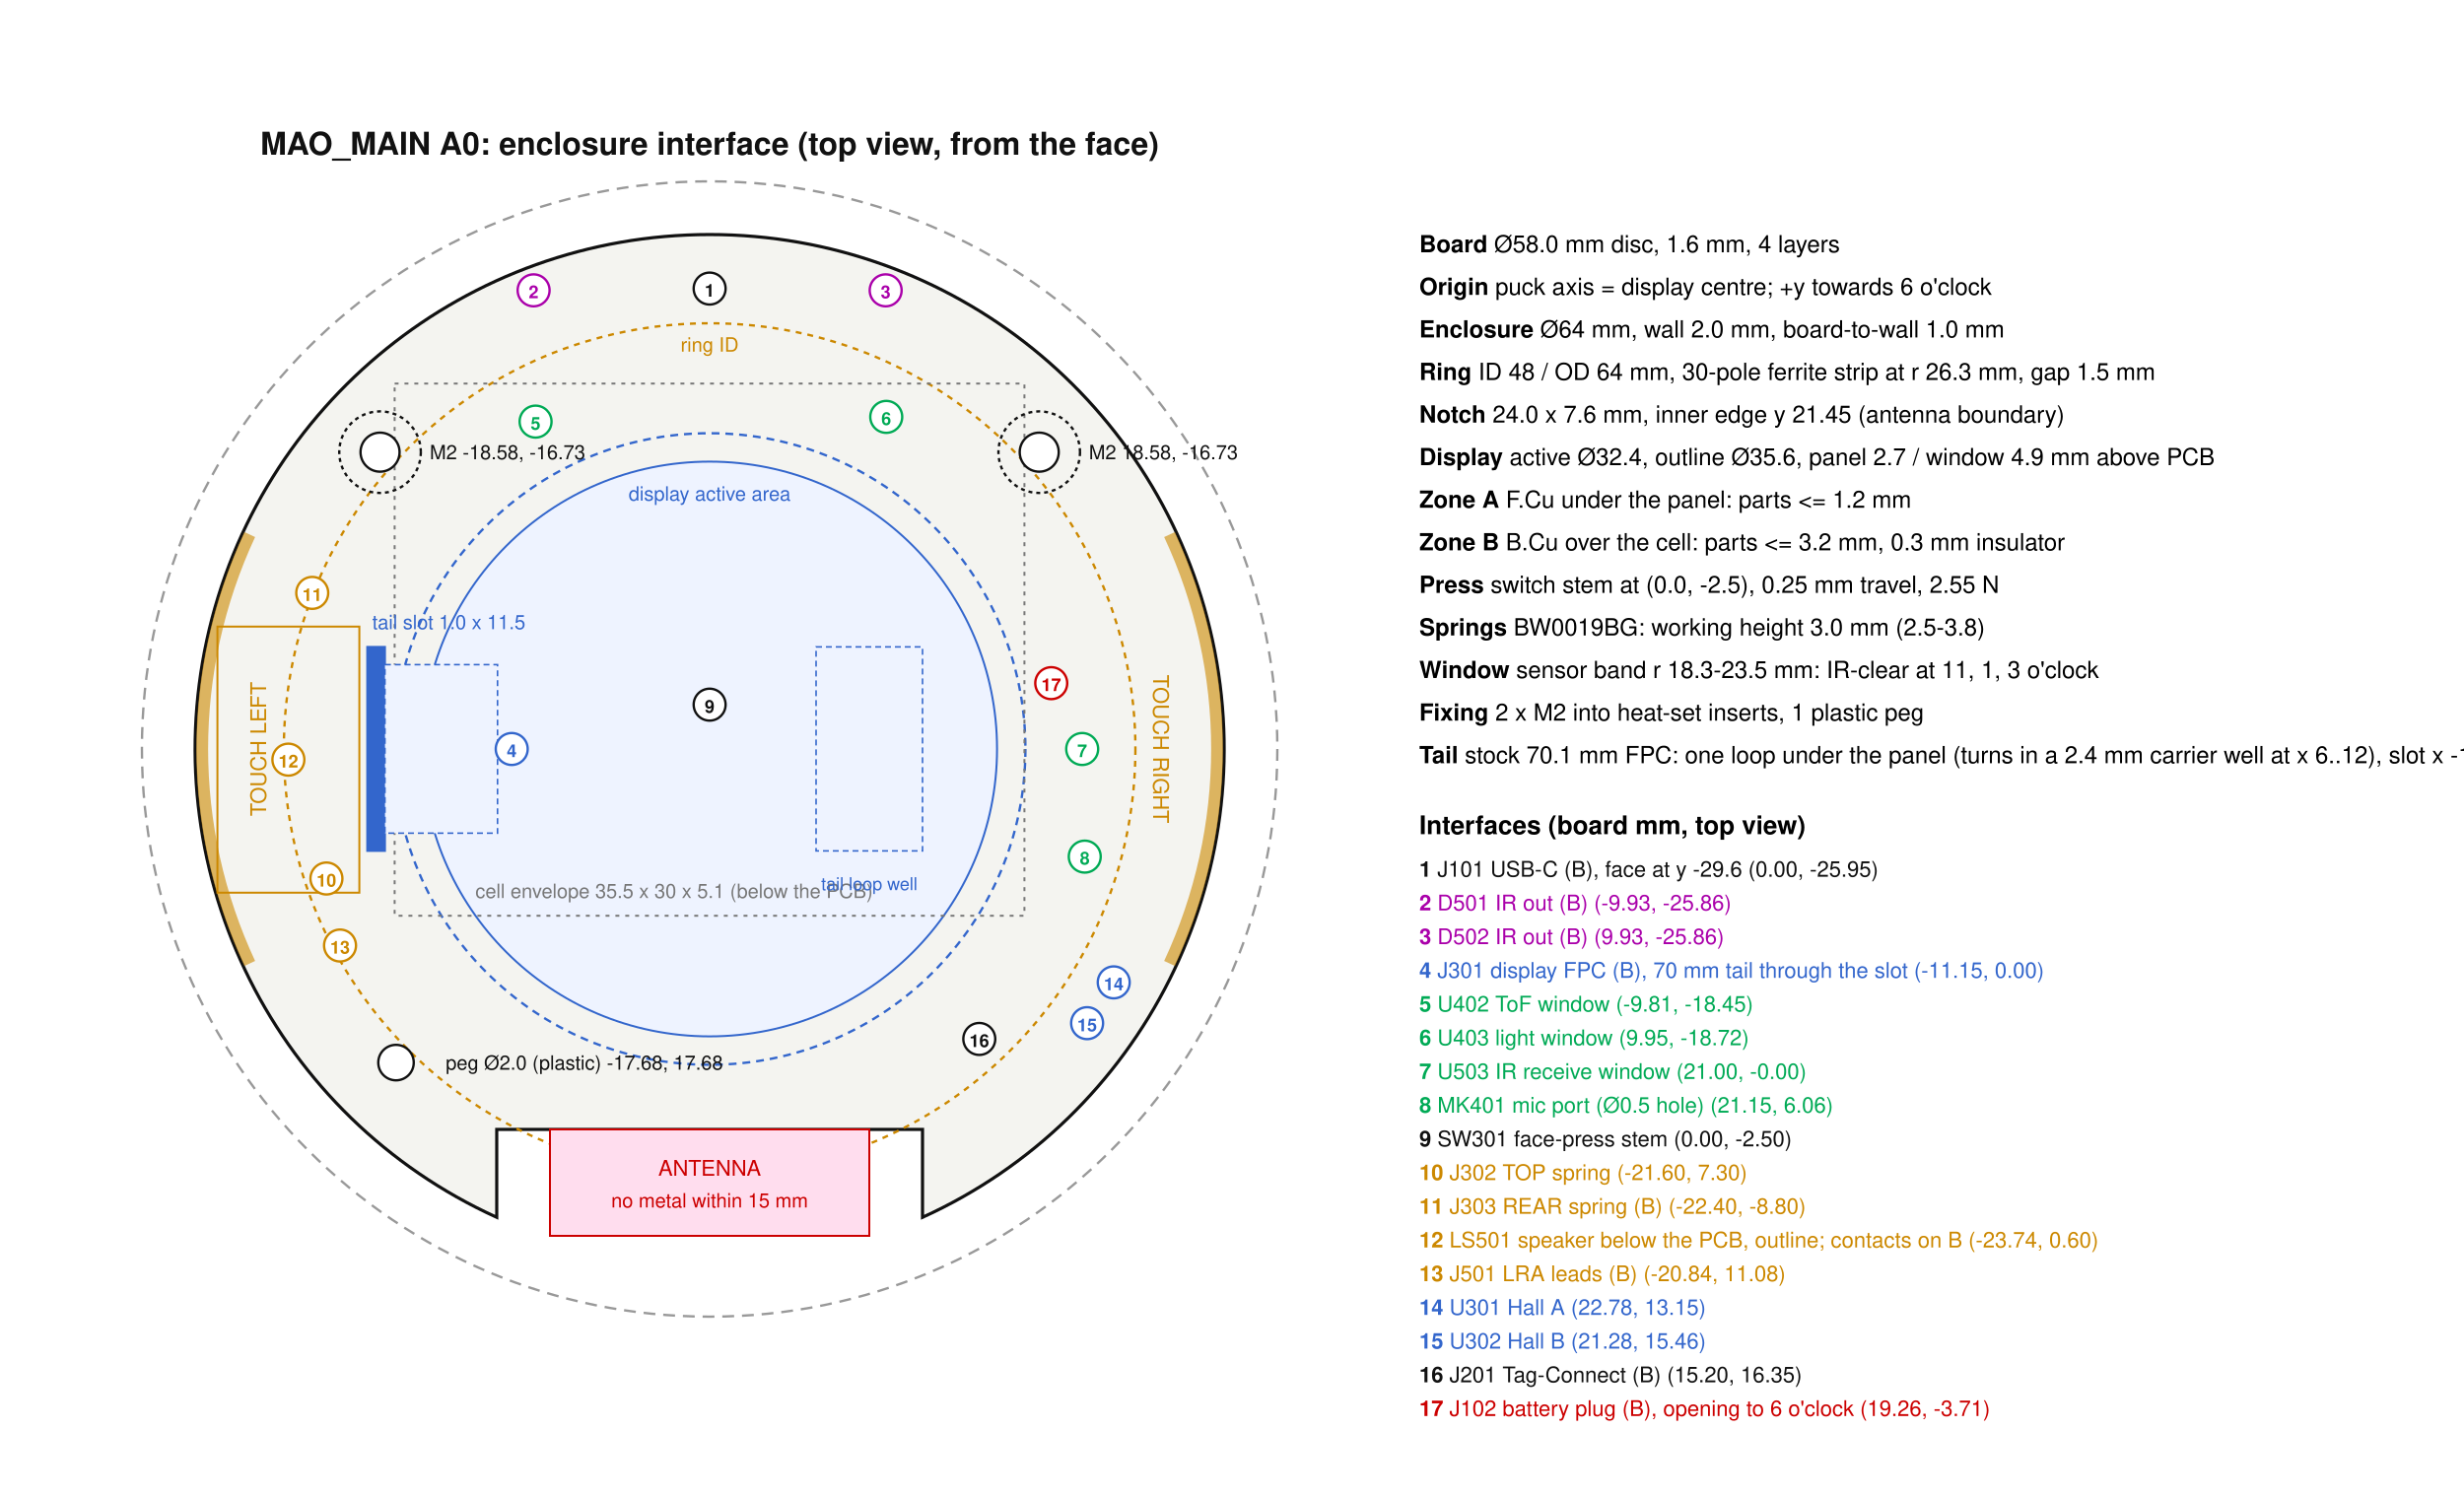
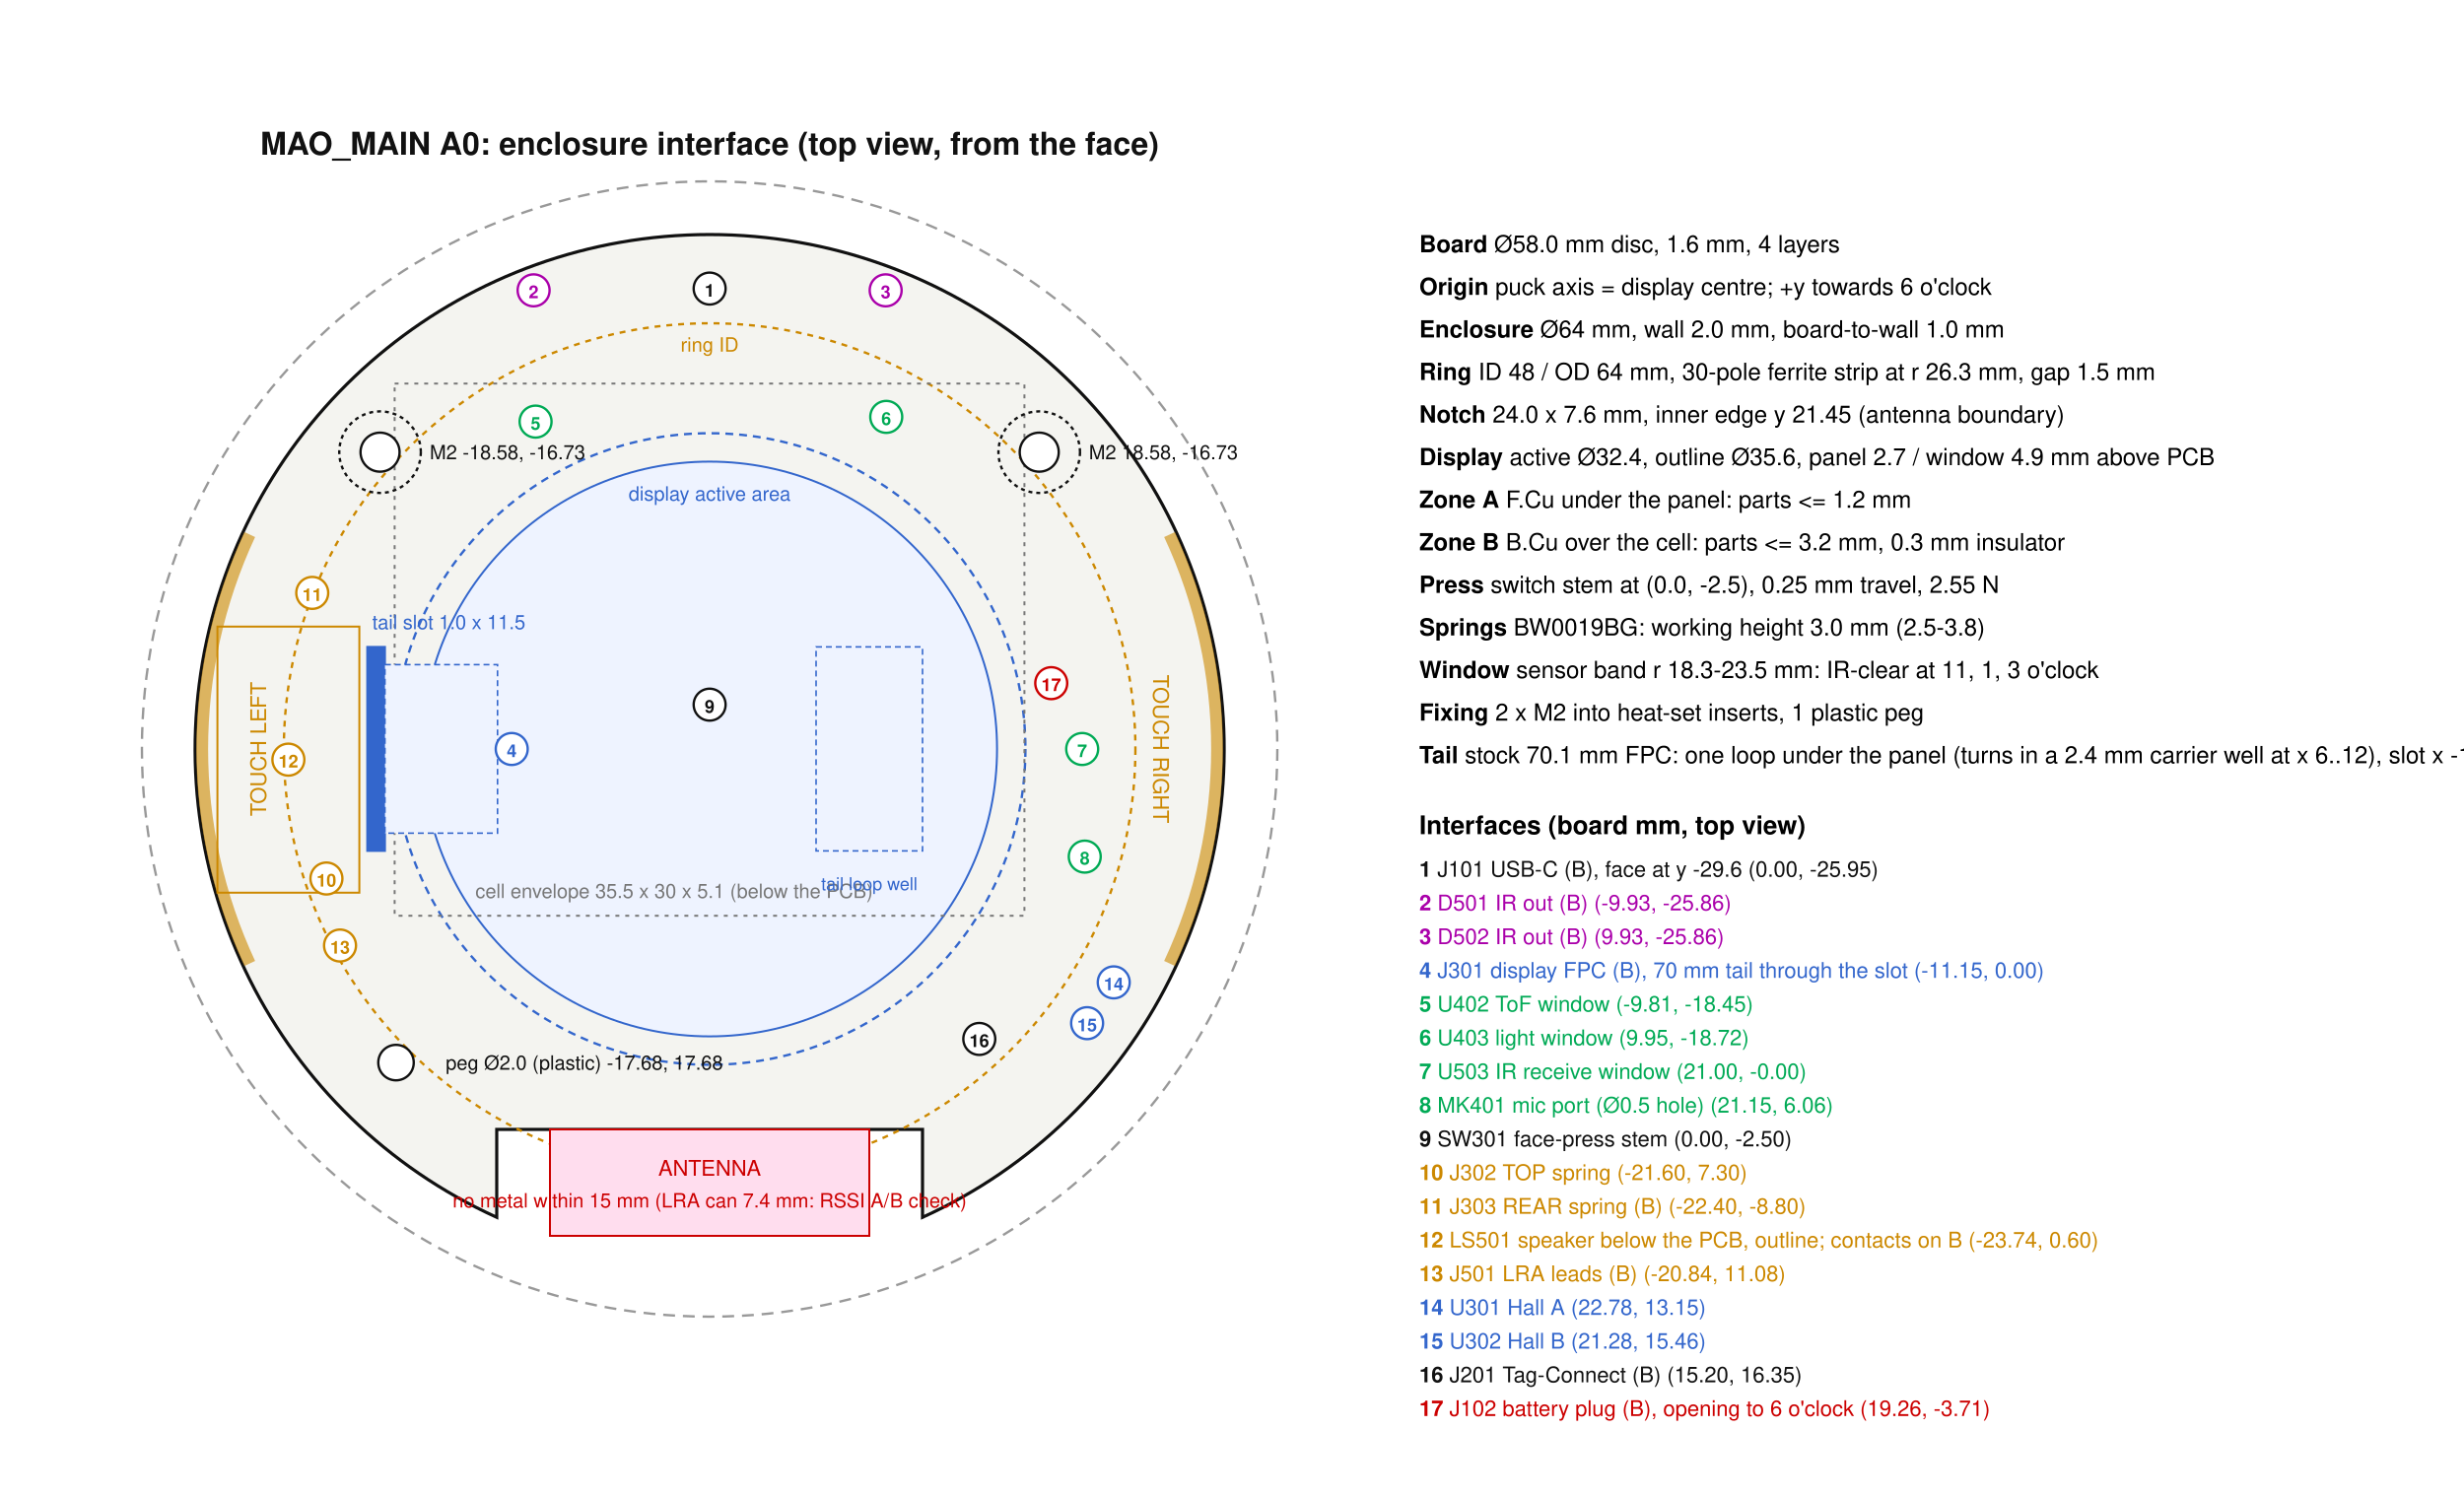
<svg xmlns="http://www.w3.org/2000/svg" width="1250" height="760" viewBox="0 0 1250 760">
  <rect width="100%" height="100%" fill="#fff" />
  <text x="360.0" y="78.5" font-family="Helvetica, Arial, sans-serif" font-size="16" text-anchor="middle" fill="#111" font-weight="bold">MAO_MAIN A0: enclosure interface (top view, from the face)</text>
  <path d="M 468.0 617.6 A 261.0 261.0 0 1 0 252.0 617.6 L 252.0 573.0 L 468.0 573.0 L 468.0 617.6 Z" fill="#f4f4f0" stroke="#111" stroke-width="1.6" />
  <circle cx="360.0" cy="380.0" r="288.0" stroke="#999" fill="none" stroke-width="1.2" stroke-dasharray="6,4" />
  <circle cx="360.0" cy="380.0" r="216.0" stroke="#c80" fill="none" stroke-width="1.2" stroke-dasharray="3,3" />
  <circle cx="360.0" cy="380.0" r="145.8" stroke="#36c" fill="#eef3ff" stroke-width="1.0" />
  <circle cx="360.0" cy="380.0" r="160.2" stroke="#36c" fill="none" stroke-width="1.2" stroke-dasharray="4,3" />
  <text x="360.0" y="254.0" font-family="Helvetica, Arial, sans-serif" font-size="10" text-anchor="middle" fill="#36c" font-weight="normal">display active area</text>
  <text x="360.0" y="178.4" font-family="Helvetica, Arial, sans-serif" font-size="10" text-anchor="middle" fill="#c80" font-weight="normal">ring ID</text>
  <rect x="279.0" y="573.0" width="162.0" height="54.0" stroke="#c00" fill="#fde" stroke-width="1.0" />
  <text x="360.0" y="596.5" font-family="Helvetica, Arial, sans-serif" font-size="11" text-anchor="middle" fill="#c00" font-weight="normal">ANTENNA</text>
-   <text x="360.0" y="612.6" font-family="Helvetica, Arial, sans-serif" font-size="10" text-anchor="middle" fill="#c00" font-weight="normal">no metal within 15 mm</text>
+   <text x="360.0" y="612.6" font-family="Helvetica, Arial, sans-serif" font-size="10" text-anchor="middle" fill="#c00" font-weight="normal">no metal within 15 mm (LRA can 7.4 mm: RSSI A/B check)</text>
  <rect x="200.2" y="194.6" width="319.5" height="270.0" stroke="#777" fill="none" stroke-width="1.0" stroke-dasharray="2,3" />
  <text x="342.0" y="455.6" font-family="Helvetica, Arial, sans-serif" font-size="10" text-anchor="middle" fill="#777" font-weight="normal">cell envelope 35.5 x 30 x 5.1 (below the PCB)</text>
  <rect x="110.3" y="317.9" width="72.0" height="135.0" stroke="#c80" fill="none" stroke-width="1.0" />
  <rect x="186.3" y="328.2" width="9.0" height="103.5" stroke="#36c" fill="#36c" stroke-width="1.0" />
  <rect x="195.3" y="337.2" width="57.1" height="85.5" stroke="#36c" fill="#eef3ff" stroke-width="0.8" stroke-dasharray="3,2" />
  <rect x="414.0" y="328.2" width="54.0" height="103.5" stroke="#36c" fill="#eef3ff" stroke-width="0.8" stroke-dasharray="3,2" />
  <text x="441.0" y="451.6" font-family="Helvetica, Arial, sans-serif" font-size="9" text-anchor="middle" fill="#36c" font-weight="normal">tail loop well</text>
  <text x="227.7" y="319.2" font-family="Helvetica, Arial, sans-serif" font-size="10" text-anchor="middle" fill="#36c" font-weight="normal">tail slot 1.0 x 11.5</text>
  <circle cx="192.8" cy="229.4" r="9.9" stroke="#111" fill="#fff" stroke-width="1.2" />
  <circle cx="192.8" cy="229.4" r="20.7" stroke="#111" fill="none" stroke-width="1.2" stroke-dasharray="2,2" />
  <text x="218.0" y="233.0" font-family="Helvetica, Arial, sans-serif" font-size="10" text-anchor="start" fill="#111" font-weight="normal">M2 -18.58, -16.73</text>
  <circle cx="527.2" cy="229.4" r="9.9" stroke="#111" fill="#fff" stroke-width="1.2" />
  <circle cx="527.2" cy="229.4" r="20.7" stroke="#111" fill="none" stroke-width="1.2" stroke-dasharray="2,2" />
  <text x="552.4" y="233.0" font-family="Helvetica, Arial, sans-serif" font-size="10" text-anchor="start" fill="#111" font-weight="normal">M2 18.58, -16.73</text>
  <circle cx="200.9" cy="539.1" r="9.0" stroke="#111" fill="#fff" stroke-width="1.2" />
  <text x="226.1" y="542.7" font-family="Helvetica, Arial, sans-serif" font-size="10" text-anchor="start" fill="#111" font-weight="normal">peg Ø2.0 (plastic) -17.68, 17.68</text>
  <circle cx="360.0" cy="146.4" r="8.1" stroke="#111" fill="#fff" stroke-width="1.2" />
  <text x="360.0" y="150.5" font-family="Helvetica, Arial, sans-serif" font-size="9" text-anchor="middle" fill="#111" font-weight="bold">1</text>
  <circle cx="270.7" cy="147.3" r="8.1" stroke="#a0a" fill="#fff" stroke-width="1.2" />
  <text x="270.7" y="151.3" font-family="Helvetica, Arial, sans-serif" font-size="9" text-anchor="middle" fill="#a0a" font-weight="bold">2</text>
  <circle cx="449.3" cy="147.3" r="8.1" stroke="#a0a" fill="#fff" stroke-width="1.2" />
  <text x="449.3" y="151.3" font-family="Helvetica, Arial, sans-serif" font-size="9" text-anchor="middle" fill="#a0a" font-weight="bold">3</text>
  <circle cx="259.6" cy="380.0" r="8.1" stroke="#36c" fill="#fff" stroke-width="1.2" />
  <text x="259.6" y="384.1" font-family="Helvetica, Arial, sans-serif" font-size="9" text-anchor="middle" fill="#36c" font-weight="bold">4</text>
  <circle cx="271.7" cy="213.9" r="8.1" stroke="#0a5" fill="#fff" stroke-width="1.2" />
  <text x="271.7" y="218.0" font-family="Helvetica, Arial, sans-serif" font-size="9" text-anchor="middle" fill="#0a5" font-weight="bold">5</text>
  <circle cx="449.6" cy="211.5" r="8.1" stroke="#0a5" fill="#fff" stroke-width="1.2" />
  <text x="449.6" y="215.6" font-family="Helvetica, Arial, sans-serif" font-size="9" text-anchor="middle" fill="#0a5" font-weight="bold">6</text>
  <circle cx="549.0" cy="380.0" r="8.1" stroke="#0a5" fill="#fff" stroke-width="1.2" />
  <text x="549.0" y="384.1" font-family="Helvetica, Arial, sans-serif" font-size="9" text-anchor="middle" fill="#0a5" font-weight="bold">7</text>
  <circle cx="550.3" cy="434.6" r="8.1" stroke="#0a5" fill="#fff" stroke-width="1.2" />
  <text x="550.3" y="438.6" font-family="Helvetica, Arial, sans-serif" font-size="9" text-anchor="middle" fill="#0a5" font-weight="bold">8</text>
  <circle cx="360.0" cy="357.5" r="8.1" stroke="#111" fill="#fff" stroke-width="1.2" />
  <text x="360.0" y="361.6" font-family="Helvetica, Arial, sans-serif" font-size="9" text-anchor="middle" fill="#111" font-weight="bold">9</text>
  <circle cx="165.6" cy="445.7" r="8.1" stroke="#c80" fill="#fff" stroke-width="1.2" />
  <text x="165.6" y="449.8" font-family="Helvetica, Arial, sans-serif" font-size="9" text-anchor="middle" fill="#c80" font-weight="bold">10</text>
  <circle cx="158.4" cy="300.8" r="8.1" stroke="#c80" fill="#fff" stroke-width="1.2" />
  <text x="158.4" y="304.9" font-family="Helvetica, Arial, sans-serif" font-size="9" text-anchor="middle" fill="#c80" font-weight="bold">11</text>
  <circle cx="146.3" cy="385.4" r="8.1" stroke="#c80" fill="#fff" stroke-width="1.2" />
  <text x="146.3" y="389.4" font-family="Helvetica, Arial, sans-serif" font-size="9" text-anchor="middle" fill="#c80" font-weight="bold">12</text>
  <circle cx="172.5" cy="479.7" r="8.1" stroke="#c80" fill="#fff" stroke-width="1.2" />
  <text x="172.5" y="483.8" font-family="Helvetica, Arial, sans-serif" font-size="9" text-anchor="middle" fill="#c80" font-weight="bold">13</text>
  <circle cx="565.0" cy="498.4" r="8.1" stroke="#36c" fill="#fff" stroke-width="1.2" />
  <text x="565.0" y="502.4" font-family="Helvetica, Arial, sans-serif" font-size="9" text-anchor="middle" fill="#36c" font-weight="bold">14</text>
  <circle cx="551.5" cy="519.1" r="8.1" stroke="#36c" fill="#fff" stroke-width="1.2" />
  <text x="551.5" y="523.2" font-family="Helvetica, Arial, sans-serif" font-size="9" text-anchor="middle" fill="#36c" font-weight="bold">15</text>
  <circle cx="496.8" cy="527.1" r="8.1" stroke="#111" fill="#fff" stroke-width="1.2" />
  <text x="496.8" y="531.2" font-family="Helvetica, Arial, sans-serif" font-size="9" text-anchor="middle" fill="#111" font-weight="bold">16</text>
  <circle cx="533.3" cy="346.6" r="8.1" stroke="#c00" fill="#fff" stroke-width="1.2" />
  <text x="533.3" y="350.6" font-family="Helvetica, Arial, sans-serif" font-size="9" text-anchor="middle" fill="#c00" font-weight="bold">17</text>
  <path d="M 126.7 488.8 A 257.4 257.4 0 0 1 126.7 271.2" stroke="#c80" stroke-width="6" fill="none" opacity="0.6" />
  <text x="135.0" y="380.0" font-family="Helvetica, Arial, sans-serif" font-size="11" text-anchor="middle" fill="#c80" transform="rotate(-90 135.0 380.0)">TOUCH LEFT</text>
  <path d="M 593.3 271.2 A 257.4 257.4 0 0 1 593.3 488.8" stroke="#c80" stroke-width="6" fill="none" opacity="0.6" />
  <text x="585.0" y="380.0" font-family="Helvetica, Arial, sans-serif" font-size="11" text-anchor="middle" fill="#c80" transform="rotate(90 585.0 380.0)">TOUCH RIGHT</text>
  <text x="720" y="128.0" font-family="Helvetica, Arial, sans-serif" font-size="12">
    <tspan font-weight="bold">Board</tspan>  Ø58.0 mm disc, 1.6 mm, 4 layers</text>
  <text x="720" y="149.6" font-family="Helvetica, Arial, sans-serif" font-size="12">
    <tspan font-weight="bold">Origin</tspan>  puck axis = display centre; +y towards 6 o'clock</text>
  <text x="720" y="171.2" font-family="Helvetica, Arial, sans-serif" font-size="12">
    <tspan font-weight="bold">Enclosure</tspan>  Ø64 mm, wall 2.0 mm, board-to-wall 1.0 mm</text>
  <text x="720" y="192.8" font-family="Helvetica, Arial, sans-serif" font-size="12">
    <tspan font-weight="bold">Ring</tspan>  ID 48 / OD 64 mm, 30-pole ferrite strip at r 26.3 mm, gap 1.5 mm</text>
  <text x="720" y="214.4" font-family="Helvetica, Arial, sans-serif" font-size="12">
    <tspan font-weight="bold">Notch</tspan>  24.0 x 7.6 mm, inner edge y 21.45 (antenna boundary)</text>
  <text x="720" y="236.0" font-family="Helvetica, Arial, sans-serif" font-size="12">
    <tspan font-weight="bold">Display</tspan>  active Ø32.4, outline Ø35.6, panel 2.7 / window 4.9 mm above PCB</text>
  <text x="720" y="257.6" font-family="Helvetica, Arial, sans-serif" font-size="12">
    <tspan font-weight="bold">Zone A</tspan>  F.Cu under the panel: parts &lt;= 1.2 mm</text>
  <text x="720" y="279.2" font-family="Helvetica, Arial, sans-serif" font-size="12">
    <tspan font-weight="bold">Zone B</tspan>  B.Cu over the cell: parts &lt;= 3.2 mm, 0.3 mm insulator</text>
  <text x="720" y="300.8" font-family="Helvetica, Arial, sans-serif" font-size="12">
    <tspan font-weight="bold">Press</tspan>  switch stem at (0.0, -2.5), 0.25 mm travel, 2.55 N</text>
  <text x="720" y="322.4" font-family="Helvetica, Arial, sans-serif" font-size="12">
    <tspan font-weight="bold">Springs</tspan>  BW0019BG: working height 3.0 mm (2.5-3.8)</text>
  <text x="720" y="344.0" font-family="Helvetica, Arial, sans-serif" font-size="12">
    <tspan font-weight="bold">Window</tspan>  sensor band r 18.3-23.5 mm: IR-clear at 11, 1, 3 o'clock</text>
  <text x="720" y="365.6" font-family="Helvetica, Arial, sans-serif" font-size="12">
    <tspan font-weight="bold">Fixing</tspan>  2 x M2 into heat-set inserts, 1 plastic peg</text>
  <text x="720" y="387.2" font-family="Helvetica, Arial, sans-serif" font-size="12">
    <tspan font-weight="bold">Tail</tspan>  stock 70.1 mm FPC: one loop under the panel (turns in a 2.4 mm carrier well at x 6..12), slot x -19.3..-18.3, to J301 on B</text>
  <text x="720" y="423.2" font-family="Helvetica, Arial, sans-serif" font-size="13" font-weight="bold">Interfaces (board mm, top view)</text>
  <text x="720" y="444.8" font-family="Helvetica, Arial, sans-serif" font-size="11" fill="#111">
    <tspan font-weight="bold"> 1</tspan>  J101  USB-C (B), face at y -29.6  (0.00, -25.95)</text>
  <text x="720" y="461.9" font-family="Helvetica, Arial, sans-serif" font-size="11" fill="#a0a">
    <tspan font-weight="bold"> 2</tspan>  D501  IR out (B)  (-9.93, -25.86)</text>
  <text x="720" y="479.0" font-family="Helvetica, Arial, sans-serif" font-size="11" fill="#a0a">
    <tspan font-weight="bold"> 3</tspan>  D502  IR out (B)  (9.93, -25.86)</text>
  <text x="720" y="496.1" font-family="Helvetica, Arial, sans-serif" font-size="11" fill="#36c">
    <tspan font-weight="bold"> 4</tspan>  J301  display FPC (B), 70 mm tail through the slot  (-11.15, 0.00)</text>
  <text x="720" y="513.2" font-family="Helvetica, Arial, sans-serif" font-size="11" fill="#0a5">
    <tspan font-weight="bold"> 5</tspan>  U402  ToF window  (-9.81, -18.45)</text>
  <text x="720" y="530.3" font-family="Helvetica, Arial, sans-serif" font-size="11" fill="#0a5">
    <tspan font-weight="bold"> 6</tspan>  U403  light window  (9.95, -18.72)</text>
  <text x="720" y="547.4" font-family="Helvetica, Arial, sans-serif" font-size="11" fill="#0a5">
    <tspan font-weight="bold"> 7</tspan>  U503  IR receive window  (21.00, -0.00)</text>
  <text x="720" y="564.5" font-family="Helvetica, Arial, sans-serif" font-size="11" fill="#0a5">
    <tspan font-weight="bold"> 8</tspan>  MK401  mic port (Ø0.5 hole)  (21.15, 6.06)</text>
  <text x="720" y="581.6" font-family="Helvetica, Arial, sans-serif" font-size="11" fill="#111">
    <tspan font-weight="bold"> 9</tspan>  SW301  face-press stem  (0.00, -2.50)</text>
  <text x="720" y="598.7" font-family="Helvetica, Arial, sans-serif" font-size="11" fill="#c80">
    <tspan font-weight="bold">10</tspan>  J302  TOP spring  (-21.60, 7.30)</text>
  <text x="720" y="615.8" font-family="Helvetica, Arial, sans-serif" font-size="11" fill="#c80">
    <tspan font-weight="bold">11</tspan>  J303  REAR spring (B)  (-22.40, -8.80)</text>
  <text x="720" y="632.9" font-family="Helvetica, Arial, sans-serif" font-size="11" fill="#c80">
    <tspan font-weight="bold">12</tspan>  LS501  speaker below the PCB, outline; contacts on B  (-23.74, 0.60)</text>
  <text x="720" y="650.0" font-family="Helvetica, Arial, sans-serif" font-size="11" fill="#c80">
    <tspan font-weight="bold">13</tspan>  J501  LRA leads (B)  (-20.84, 11.08)</text>
  <text x="720" y="667.1" font-family="Helvetica, Arial, sans-serif" font-size="11" fill="#36c">
    <tspan font-weight="bold">14</tspan>  U301  Hall A  (22.78, 13.15)</text>
  <text x="720" y="684.2" font-family="Helvetica, Arial, sans-serif" font-size="11" fill="#36c">
    <tspan font-weight="bold">15</tspan>  U302  Hall B  (21.28, 15.46)</text>
  <text x="720" y="701.3" font-family="Helvetica, Arial, sans-serif" font-size="11" fill="#111">
    <tspan font-weight="bold">16</tspan>  J201  Tag-Connect (B)  (15.20, 16.35)</text>
  <text x="720" y="718.4" font-family="Helvetica, Arial, sans-serif" font-size="11" fill="#c00">
    <tspan font-weight="bold">17</tspan>  J102  battery plug (B), opening to 6 o'clock  (19.26, -3.71)</text>
</svg>
